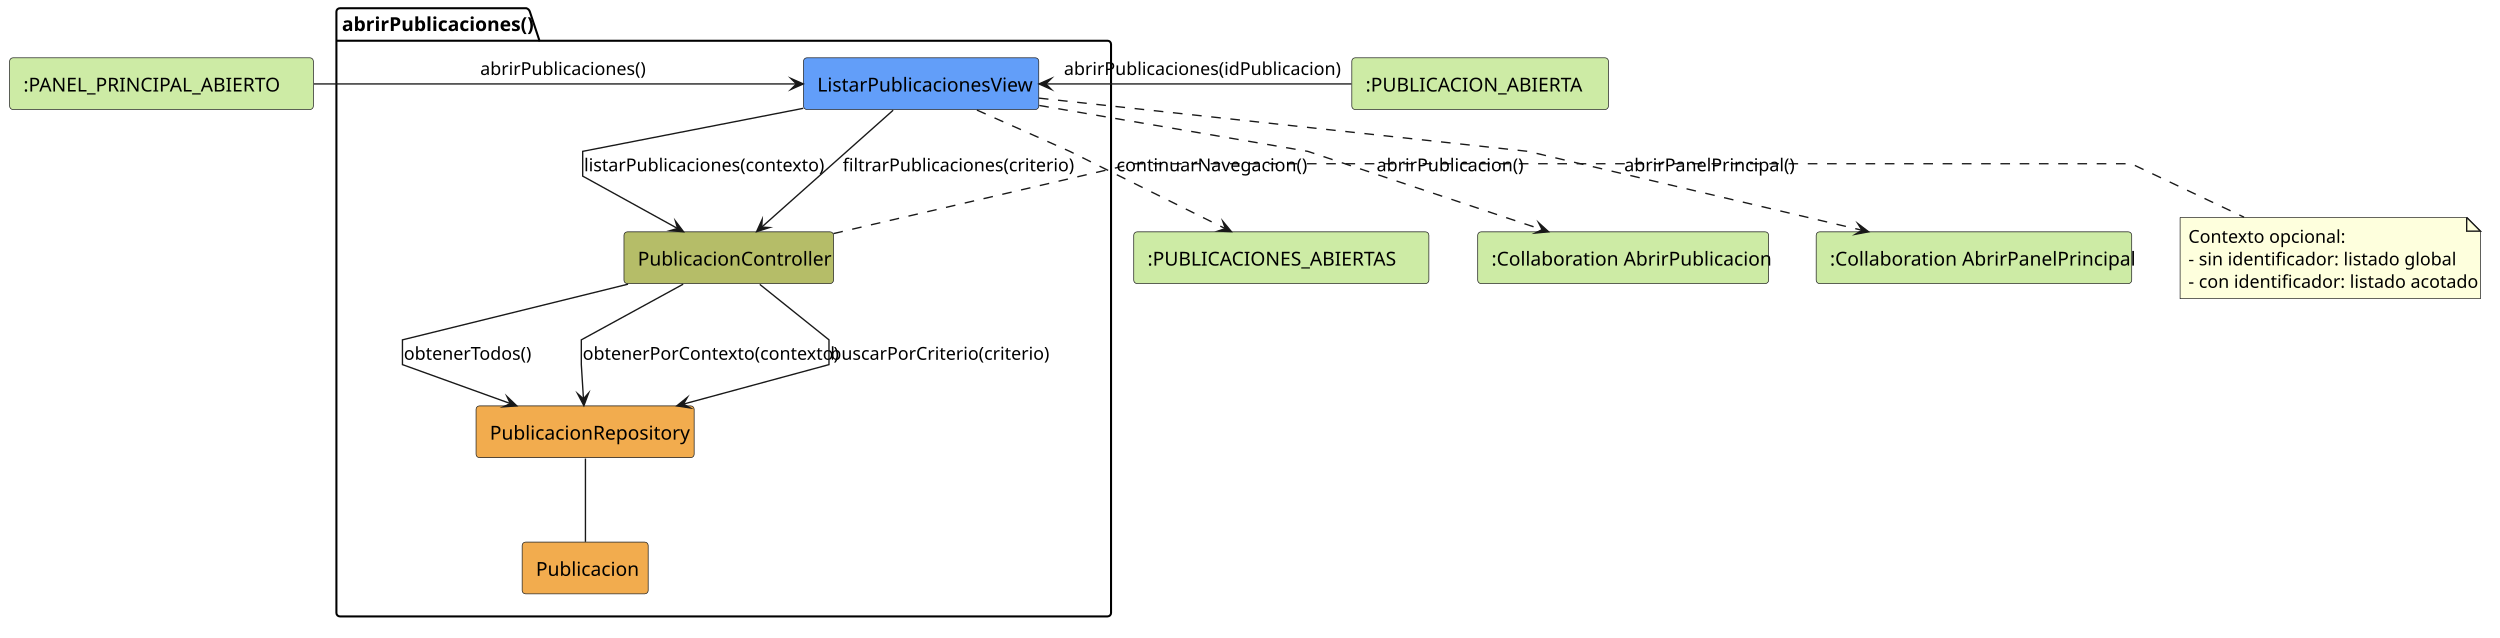
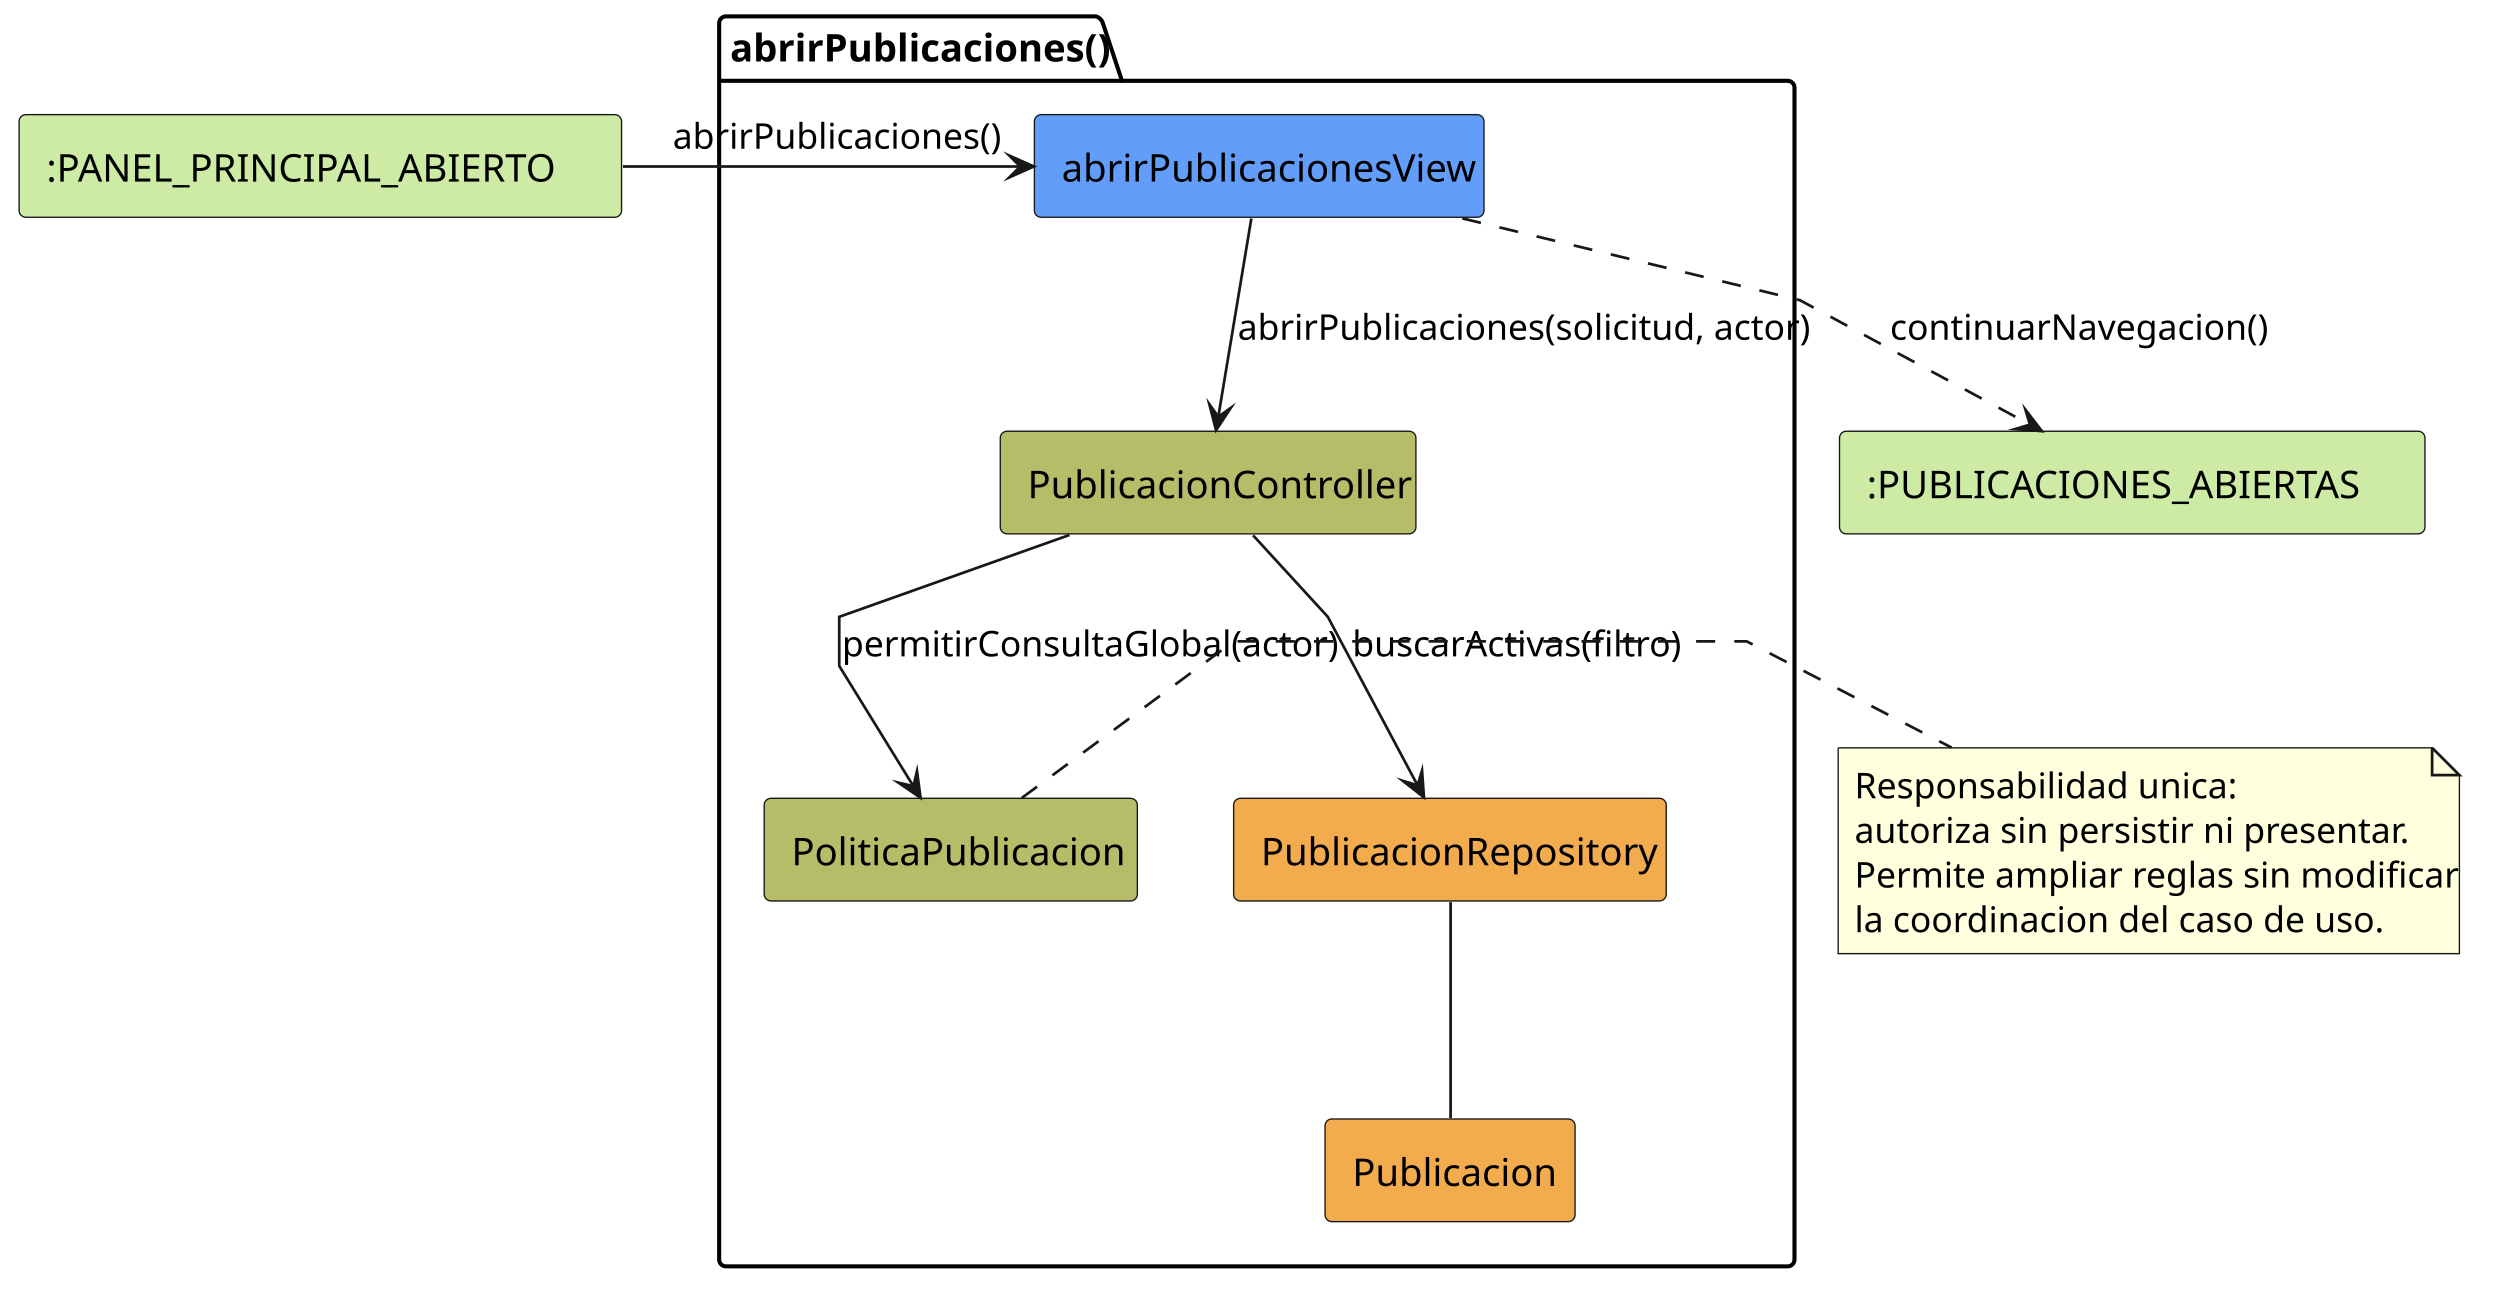
- <svg xmlns="http://www.w3.org/2000/svg" contentStyleType="text/css" data-diagram-type="DESCRIPTION" height="463px" preserveAspectRatio="none" style="width:1817px;height:463px;background:#FFFFFF;" version="1.1" viewBox="0 0 1817 463" width="1817px" zoomAndPan="magnify">
+ <svg xmlns="http://www.w3.org/2000/svg" contentStyleType="text/css" data-diagram-type="DESCRIPTION" height="479px" preserveAspectRatio="none" style="width:916px;height:479px;background:#FFFFFF;" version="1.1" viewBox="0 0 916 479" width="916px" zoomAndPan="magnify">
  <defs />
  <g>
-     <g class="cluster" data-qualified-name="abrirPublicaciones" data-source-line="5" id="ent0003">
-       <path d="M247,6 L382.593,6 A3.75,3.75 0 0 1 385.093,8.5 L392.093,29.609 L805,29.609 A2.5,2.5 0 0 1 807.5,32.109 L807.5,445.5 A2.5,2.5 0 0 1 805,448 L247,448 A2.5,2.5 0 0 1 244.5,445.5 L244.5,8.5 A2.5,2.5 0 0 1 247,6" fill="none" style="stroke:#000000;stroke-width:1.5;" />
-       <line style="stroke:#000000;stroke-width:1.5;" x1="244.5" x2="392.093" y1="29.609" y2="29.609" />
-       <text fill="#000000" font-family="sans-serif" font-size="14" font-weight="700" lengthAdjust="spacing" textLength="134.593" x="248.5" y="22.533">abrirPublicaciones()</text>
+     <g class="cluster" data-qualified-name="abrirPublicaciones" data-source-line="4" id="ent0002">
+       <path d="M266,6 L401.593,6 A3.75,3.75 0 0 1 404.093,8.5 L411.093,29.609 L655,29.609 A2.5,2.5 0 0 1 657.5,32.109 L657.5,461.5 A2.5,2.5 0 0 1 655,464 L266,464 A2.5,2.5 0 0 1 263.5,461.5 L263.5,8.5 A2.5,2.5 0 0 1 266,6" fill="none" style="stroke:#000000;stroke-width:1.5;" />
+       <line style="stroke:#000000;stroke-width:1.5;" x1="263.5" x2="411.093" y1="29.609" y2="29.609" />
+       <text fill="#000000" font-family="sans-serif" font-size="14" font-weight="700" lengthAdjust="spacing" textLength="134.593" x="267.5" y="22.533">abrirPublicaciones()</text>
    </g>
-     <g class="entity" data-qualified-name="abrirPublicaciones.ListarPublicacionesView" data-source-line="6" id="ent0004">
-       <rect fill="#629EF9" height="37.609" rx="2.5" ry="2.5" style="stroke:#181818;stroke-width:0.5;" width="170.965" x="584" y="42" />
-       <text fill="#000000" font-family="sans-serif" font-size="14" lengthAdjust="spacing" textLength="150.965" x="594" y="66.533">ListarPublicacionesView</text>
+     <g class="entity" data-qualified-name="abrirPublicaciones.View" data-source-line="5" id="ent0003">
+       <rect fill="#629EF9" height="37.609" rx="2.5" ry="2.5" style="stroke:#181818;stroke-width:0.5;" width="164.737" x="379" y="42" />
+       <text fill="#000000" font-family="sans-serif" font-size="14" lengthAdjust="spacing" textLength="144.737" x="389" y="66.533">abrirPublicacionesView</text>
    </g>
-     <g class="entity" data-qualified-name="abrirPublicaciones.PublicacionController" data-source-line="7" id="ent0005">
-       <rect fill="#B5BD68" height="37.609" rx="2.5" ry="2.5" style="stroke:#181818;stroke-width:0.5;" width="152.289" x="453.5" y="168.5" />
-       <text fill="#000000" font-family="sans-serif" font-size="14" lengthAdjust="spacing" textLength="132.289" x="463.5" y="193.033">PublicacionController</text>
+     <g class="entity" data-qualified-name="abrirPublicaciones.PublicacionController" data-source-line="6" id="ent0004">
+       <rect fill="#B5BD68" height="37.609" rx="2.5" ry="2.5" style="stroke:#181818;stroke-width:0.5;" width="152.289" x="366.5" y="158" />
+       <text fill="#000000" font-family="sans-serif" font-size="14" lengthAdjust="spacing" textLength="132.289" x="376.5" y="182.533">PublicacionController</text>
+     </g>
+     <g class="entity" data-qualified-name="abrirPublicaciones.PoliticaPublicacion" data-source-line="7" id="ent0005">
+       <rect fill="#B5BD68" height="37.609" rx="2.5" ry="2.5" style="stroke:#181818;stroke-width:0.5;" width="136.731" x="280" y="292.5" />
+       <text fill="#000000" font-family="sans-serif" font-size="14" lengthAdjust="spacing" textLength="116.731" x="290" y="317.033">PoliticaPublicacion</text>
    </g>
    <g class="entity" data-qualified-name="abrirPublicaciones.PublicacionRepository" data-source-line="8" id="ent0006">
-       <rect fill="#F2AC4E" height="37.609" rx="2.5" ry="2.5" style="stroke:#181818;stroke-width:0.5;" width="158.517" x="346" y="295" />
-       <text fill="#000000" font-family="sans-serif" font-size="14" lengthAdjust="spacing" textLength="138.517" x="356" y="319.533">PublicacionRepository</text>
+       <rect fill="#F2AC4E" height="37.609" rx="2.5" ry="2.5" style="stroke:#181818;stroke-width:0.5;" width="158.517" x="452" y="292.5" />
+       <text fill="#000000" font-family="sans-serif" font-size="14" lengthAdjust="spacing" textLength="138.517" x="462" y="317.033">PublicacionRepository</text>
    </g>
    <g class="entity" data-qualified-name="abrirPublicaciones.Publicacion" data-source-line="9" id="ent0007">
-       <rect fill="#F2AC4E" height="37.609" rx="2.5" ry="2.5" style="stroke:#181818;stroke-width:0.5;" width="91.6" x="379.5" y="394" />
-       <text fill="#000000" font-family="sans-serif" font-size="14" lengthAdjust="spacing" textLength="71.6" x="389.5" y="418.533">Publicacion</text>
+       <rect fill="#F2AC4E" height="37.609" rx="2.5" ry="2.5" style="stroke:#181818;stroke-width:0.5;" width="91.6" x="485.5" y="410" />
+       <text fill="#000000" font-family="sans-serif" font-size="14" lengthAdjust="spacing" textLength="71.6" x="495.5" y="434.533">Publicacion</text>
    </g>
-     <g class="entity" data-qualified-name="EstadoEntrada1" data-source-line="3" id="ent0001">
+     <g class="entity" data-qualified-name="EstadoEntrada" data-source-line="3" id="ent0001">
      <rect fill="#CDEBA5" height="37.609" rx="2.5" ry="2.5" style="stroke:#181818;stroke-width:0.5;" width="220.737" x="7" y="42" />
      <text fill="#000000" font-family="sans-serif" font-size="14" lengthAdjust="spacing" textLength="200.737" x="17" y="66.533">:PANEL_PRINCIPAL_ABIERTO</text>
    </g>
-     <g class="entity" data-qualified-name="EstadoEntrada2" data-source-line="4" id="ent0002">
-       <rect fill="#CDEBA5" height="37.609" rx="2.5" ry="2.5" style="stroke:#181818;stroke-width:0.5;" width="186.489" x="982.5" y="42" />
-       <text fill="#000000" font-family="sans-serif" font-size="14" lengthAdjust="spacing" textLength="166.489" x="992.5" y="66.533">:PUBLICACION_ABIERTA</text>
+     <g class="entity" data-qualified-name="EstadoSalida" data-source-line="12" id="ent0008">
+       <rect fill="#CDEBA5" height="37.609" rx="2.5" ry="2.5" style="stroke:#181818;stroke-width:0.5;" width="214.503" x="674" y="158" />
+       <text fill="#000000" font-family="sans-serif" font-size="14" lengthAdjust="spacing" textLength="194.503" x="684" y="182.533">:PUBLICACIONES_ABIERTAS</text>
    </g>
-     <g class="entity" data-qualified-name="EstadoSalida" data-source-line="12" id="ent0008">
-       <rect fill="#CDEBA5" height="37.609" rx="2.5" ry="2.5" style="stroke:#181818;stroke-width:0.5;" width="214.503" x="824" y="168.5" />
-       <text fill="#000000" font-family="sans-serif" font-size="14" lengthAdjust="spacing" textLength="194.503" x="834" y="193.033">:PUBLICACIONES_ABIERTAS</text>
+     <g class="entity" data-qualified-name="GMN15" data-source-line="24" id="ent0016">
+       <path d="M673.5,274 L673.5,349.406 L901.123,349.406 L901.123,284 L891.123,274 L673.5,274" fill="#FEFFDD" style="stroke:#181818;stroke-width:0.5;" />
+       <path d="M891.123,274 L891.123,284 L901.123,284 L891.123,274" fill="#FEFFDD" style="stroke:#181818;stroke-width:1;" />
+       <text fill="#000000" font-family="sans-serif" font-size="13" lengthAdjust="spacing" textLength="134.424" x="679.5" y="292.495">Responsabilidad unica:</text>
+       <text fill="#000000" font-family="sans-serif" font-size="13" lengthAdjust="spacing" textLength="191.471" x="679.5" y="308.847">autoriza sin persistir ni presentar.</text>
+       <text fill="#000000" font-family="sans-serif" font-size="13" lengthAdjust="spacing" textLength="206.623" x="679.5" y="325.198">Permite ampliar reglas sin modificar</text>
+       <text fill="#000000" font-family="sans-serif" font-size="13" lengthAdjust="spacing" textLength="185.732" x="679.5" y="341.55">la coordinacion del caso de uso.</text>
    </g>
-     <g class="entity" data-qualified-name="AbrirPublicacion" data-source-line="13" id="ent0009">
-       <rect fill="#CDEBA5" height="37.609" rx="2.5" ry="2.5" style="stroke:#181818;stroke-width:0.5;" width="211.434" x="1074" y="168.5" />
-       <text fill="#000000" font-family="sans-serif" font-size="14" lengthAdjust="spacing" textLength="191.434" x="1084" y="193.033">:Collaboration AbrirPublicacion</text>
+     <g class="link" data-entity-1="ent0001" data-entity-2="ent0003" data-link-type="dependency" data-source-line="14" id="lnk9">
+       <path d="M228.24,61 C277.14,61 328.65,61 373.8,61" fill="none" id="EstadoEntrada-to-View" style="stroke:#181818;stroke-width:1;" />
+       <polygon fill="#181818" points="378.8,61,369.8,57,373.8,61,369.8,65,378.8,61" style="stroke:#181818;stroke-width:1;stroke-linejoin:miter;stroke-miterlimit:10;" />
+       <text fill="#000000" font-family="sans-serif" font-size="13" lengthAdjust="spacing" textLength="114.88" x="246.5" y="54.495">abrirPublicaciones()</text>
    </g>
-     <g class="entity" data-qualified-name="AbrirPanelPrincipal" data-source-line="14" id="ent0010">
-       <rect fill="#CDEBA5" height="37.609" rx="2.5" ry="2.5" style="stroke:#181818;stroke-width:0.5;" width="229.33" x="1320" y="168.5" />
-       <text fill="#000000" font-family="sans-serif" font-size="14" lengthAdjust="spacing" textLength="209.33" x="1330" y="193.033">:Collaboration AbrirPanelPrincipal</text>
+     <g class="link" data-entity-1="ent0003" data-entity-2="ent0004" data-link-type="dependency" data-source-line="15" id="lnk10">
+       <path d="M458.49,80.06 C454.95,101.28 449.943,131.368 446.383,152.708" fill="none" id="View-to-PublicacionController" style="stroke:#181818;stroke-width:1;" />
+       <polygon fill="#181818" points="445.56,157.64,450.986,149.421,446.383,152.708,443.096,148.105,445.56,157.64" style="stroke:#181818;stroke-width:1;stroke-linejoin:miter;stroke-miterlimit:10;" />
+       <text fill="#000000" font-family="sans-serif" font-size="13" lengthAdjust="spacing" textLength="197.971" x="453.5" y="124.495">abrirPublicaciones(solicitud, actor)</text>
    </g>
-     <g class="entity" data-qualified-name="GMN19" data-source-line="26" id="ent0020">
-       <path d="M1584.5,158 L1584.5,217.055 L1802.785,217.055 L1802.785,168 L1792.785,158 L1584.5,158" fill="#FEFFDD" style="stroke:#181818;stroke-width:0.5;" />
-       <path d="M1792.785,158 L1792.785,168 L1802.785,168 L1792.785,158" fill="#FEFFDD" style="stroke:#181818;stroke-width:1;" />
-       <text fill="#000000" font-family="sans-serif" font-size="13" lengthAdjust="spacing" textLength="107.682" x="1590.5" y="176.495">Contexto opcional:</text>
-       <text fill="#000000" font-family="sans-serif" font-size="13" lengthAdjust="spacing" textLength="181.378" x="1590.5" y="192.847">- sin identificador: listado global</text>
-       <text fill="#000000" font-family="sans-serif" font-size="13" lengthAdjust="spacing" textLength="197.285" x="1590.5" y="209.198">- con identificador: listado acotado</text>
+     <g class="link" data-entity-1="ent0004" data-entity-2="ent0005" data-link-type="dependency" data-source-line="17" id="lnk11">
+       <path d="M391.85,196.01 C353.54,209.63 307.5,226 307.5,226 C307.5,226 307.5,244 307.5,244 C307.5,244 322.536,268.384 334.676,288.074" fill="none" id="PublicacionController-to-PoliticaPublicacion" style="stroke:#181818;stroke-width:1;" />
+       <polygon fill="#181818" points="337.3,292.33,335.981,282.57,334.676,288.074,329.172,286.768,337.3,292.33" style="stroke:#181818;stroke-width:1;stroke-linejoin:miter;stroke-miterlimit:10;" />
+       <text fill="#000000" font-family="sans-serif" font-size="13" lengthAdjust="spacing" textLength="169.781" x="308.5" y="240.495">permitirConsultaGlobal(actor)</text>
    </g>
-     <g class="link" data-entity-1="ent0001" data-entity-2="ent0004" data-link-type="dependency" data-source-line="16" id="lnk11">
-       <path d="M228.21,61 C333.01,61 483.16,61 578.83,61" fill="none" id="EstadoEntrada1-to-ListarPublicacionesView" style="stroke:#181818;stroke-width:1;" />
-       <polygon fill="#181818" points="583.83,61,574.83,57,578.83,61,574.83,65,583.83,61" style="stroke:#181818;stroke-width:1;stroke-linejoin:miter;stroke-miterlimit:10;" />
-       <text fill="#000000" font-family="sans-serif" font-size="13" lengthAdjust="spacing" textLength="114.88" x="349" y="54.495">abrirPublicaciones()</text>
+     <g class="link" data-entity-1="ent0004" data-entity-2="ent0006" data-link-type="dependency" data-source-line="18" id="lnk12">
+       <path d="M459.13,196.15 C471.59,209.74 486.5,226 486.5,226 C486.5,226 506.149,262.897 519.389,287.747" fill="none" id="PublicacionController-to-PublicacionRepository" style="stroke:#181818;stroke-width:1;" />
+       <polygon fill="#181818" points="521.74,292.16,521.038,282.336,519.389,287.747,513.978,286.098,521.74,292.16" style="stroke:#181818;stroke-width:1;stroke-linejoin:miter;stroke-miterlimit:10;" />
+       <text fill="#000000" font-family="sans-serif" font-size="13" lengthAdjust="spacing" textLength="114.137" x="495.5" y="240.495">buscarActivas(filtro)</text>
    </g>
-     <g class="link" data-entity-1="ent0002" data-entity-2="ent0004" data-link-type="dependency" data-source-line="17" id="lnk12">
-       <path d="M982.23,61 C913.82,61 826.64,61 760.11,61" fill="none" id="EstadoEntrada2-to-ListarPublicacionesView" style="stroke:#181818;stroke-width:1;" />
-       <polygon fill="#181818" points="755.11,61,764.11,65,760.11,61,764.11,57,755.11,61" style="stroke:#181818;stroke-width:1;stroke-linejoin:miter;stroke-miterlimit:10;" />
-       <text fill="#000000" font-family="sans-serif" font-size="13" lengthAdjust="spacing" textLength="191.483" x="773.25" y="54.495">abrirPublicaciones(idPublicacion)</text>
+     <g class="link" data-entity-1="ent0006" data-entity-2="ent0007" data-link-type="association" data-source-line="19" id="lnk13">
+       <path d="M531.5,330.55 C531.5,352.12 531.5,388.02 531.5,409.7" fill="none" id="PublicacionRepository-Publicacion" style="stroke:#181818;stroke-width:1;" />
    </g>
-     <g class="link" data-entity-1="ent0004" data-entity-2="ent0005" data-link-type="dependency" data-source-line="19" id="lnk13">
-       <path d="M583.81,78.72 C512.81,92.57 423.5,110 423.5,110 C423.5,110 423.5,128 423.5,128 C423.5,128 461.313,148.864 492.453,166.054" fill="none" id="ListarPublicacionesView-to-PublicacionController" style="stroke:#181818;stroke-width:1;" />
-       <polygon fill="#181818" points="496.83,168.47,490.884,160.619,492.453,166.054,487.018,167.622,496.83,168.47" style="stroke:#181818;stroke-width:1;stroke-linejoin:miter;stroke-miterlimit:10;" />
-       <text fill="#000000" font-family="sans-serif" font-size="13" lengthAdjust="spacing" textLength="165.464" x="424.5" y="124.495">listarPublicaciones(contexto)</text>
+     <g class="link" data-entity-1="ent0003" data-entity-2="ent0008" data-link-type="dependency" data-source-line="21" id="lnk14">
+       <path d="M535.79,80.01 C591.97,93.63 659.5,110 659.5,110 C659.5,110 707.643,136.04 743.763,155.59" fill="none" id="View-to-EstadoSalida" style="stroke:#181818;stroke-width:1;stroke-dasharray:7,7;" />
+       <polygon fill="#181818" points="748.16,157.97,742.149,150.168,743.763,155.59,738.341,157.204,748.16,157.97" style="stroke:#181818;stroke-width:1;stroke-linejoin:miter;stroke-miterlimit:10;" />
+       <text fill="#000000" font-family="sans-serif" font-size="13" lengthAdjust="spacing" textLength="130.793" x="692.5" y="124.495">continuarNavegacion()</text>
    </g>
-     <g class="link" data-entity-1="ent0004" data-entity-2="ent0005" data-link-type="dependency" data-source-line="20" id="lnk14">
-       <path d="M649.14,80.1 C622.6,103.71 580.177,141.438 553.617,165.048" fill="none" id="ListarPublicacionesView-to-PublicacionController-1" style="stroke:#181818;stroke-width:1;" />
-       <polygon fill="#181818" points="549.88,168.37,559.264,165.38,553.617,165.048,553.949,159.401,549.88,168.37" style="stroke:#181818;stroke-width:1;stroke-linejoin:miter;stroke-miterlimit:10;" />
-       <text fill="#000000" font-family="sans-serif" font-size="13" lengthAdjust="spacing" textLength="156.768" x="612.5" y="124.495">filtrarPublicaciones(criterio)</text>
-     </g>
-     <g class="link" data-entity-1="ent0005" data-entity-2="ent0006" data-link-type="dependency" data-source-line="21" id="lnk15">
-       <path d="M456.46,206.53 C386.82,223.72 292.5,247 292.5,247 C292.5,247 292.5,265 292.5,265 C292.5,265 333.157,279.673 370.897,293.293" fill="none" id="PublicacionController-to-PublicacionRepository" style="stroke:#181818;stroke-width:1;" />
-       <polygon fill="#181818" points="375.6,294.99,368.492,288.172,370.897,293.293,365.777,295.697,375.6,294.99" style="stroke:#181818;stroke-width:1;stroke-linejoin:miter;stroke-miterlimit:10;" />
-       <text fill="#000000" font-family="sans-serif" font-size="13" lengthAdjust="spacing" textLength="88.88" x="293.5" y="261.495">obtenerTodos()</text>
-     </g>
-     <g class="link" data-entity-1="ent0005" data-entity-2="ent0006" data-link-type="dependency" data-source-line="22" id="lnk16">
-       <path d="M496.52,206.53 C465.08,223.72 422.5,247 422.5,247 C422.5,247 422.5,265 422.5,265 C422.5,265 423.208,276.27 424.058,289.86" fill="none" id="PublicacionController-to-PublicacionRepository-1" style="stroke:#181818;stroke-width:1;" />
-       <polygon fill="#181818" points="424.37,294.85,427.8,285.618,424.058,289.86,419.816,286.117,424.37,294.85" style="stroke:#181818;stroke-width:1;stroke-linejoin:miter;stroke-miterlimit:10;" />
-       <text fill="#000000" font-family="sans-serif" font-size="13" lengthAdjust="spacing" textLength="174.154" x="423.5" y="261.495">obtenerPorContexto(contexto)</text>
-     </g>
-     <g class="link" data-entity-1="ent0005" data-entity-2="ent0006" data-link-type="dependency" data-source-line="23" id="lnk17">
-       <path d="M552.2,206.69 C573.63,223.86 602.5,247 602.5,247 C602.5,247 602.5,265 602.5,265 C602.5,265 546.966,280.062 496.736,293.682" fill="none" id="PublicacionController-to-PublicacionRepository-2" style="stroke:#181818;stroke-width:1;" />
-       <polygon fill="#181818" points="491.91,294.99,501.643,296.495,496.736,293.682,499.55,288.774,491.91,294.99" style="stroke:#181818;stroke-width:1;stroke-linejoin:miter;stroke-miterlimit:10;" />
-       <text fill="#000000" font-family="sans-serif" font-size="13" lengthAdjust="spacing" textLength="148.808" x="603.5" y="261.495">buscarPorCriterio(criterio)</text>
-     </g>
-     <g class="link" data-entity-1="ent0006" data-entity-2="ent0007" data-link-type="association" data-source-line="24" id="lnk18">
-       <path d="M425.5,333.24 C425.5,350.59 425.5,376.52 425.5,393.84" fill="none" id="PublicacionRepository-Publicacion" style="stroke:#181818;stroke-width:1;" />
-     </g>
-     <g class="link" data-entity-1="ent0005" data-entity-2="ent0020" data-link-type="association" data-source-line="26" id="lnk21">
-       <path d="M605.72,169.77 C692.98,149.47 824,119 824,119 C824,119 1549,119 1549,119 C1549,119 1591.91,139.34 1630.96,157.85" fill="none" id="PublicacionController-GMN19" style="stroke:#181818;stroke-width:1;stroke-dasharray:7,7;" />
-     </g>
-     <g class="link" data-entity-1="ent0004" data-entity-2="ent0008" data-link-type="dependency" data-source-line="30" id="lnk22">
-       <path d="M710.02,80.01 C740.67,93.63 777.5,110 777.5,110 C777.5,110 844.982,143.526 890.522,166.146" fill="none" id="ListarPublicacionesView-to-EstadoSalida" style="stroke:#181818;stroke-width:1;stroke-dasharray:7,7;" />
-       <polygon fill="#181818" points="895,168.37,888.719,160.784,890.522,166.146,885.16,167.949,895,168.37" style="stroke:#181818;stroke-width:1;stroke-linejoin:miter;stroke-miterlimit:10;" />
-       <text fill="#000000" font-family="sans-serif" font-size="13" lengthAdjust="spacing" textLength="130.793" x="811.5" y="124.495">continuarNavegacion()</text>
-     </g>
-     <g class="link" data-entity-1="ent0004" data-entity-2="ent0009" data-link-type="dependency" data-source-line="31" id="lnk23">
-       <path d="M755.34,76.66 C837.97,90.78 950.5,110 950.5,110 C950.5,110 1053.078,144.266 1120.778,166.886" fill="none" id="ListarPublicacionesView-to-AbrirPublicacion" style="stroke:#181818;stroke-width:1;stroke-dasharray:7,7;" />
-       <polygon fill="#181818" points="1125.52,168.47,1118.252,161.824,1120.778,166.886,1115.716,169.412,1125.52,168.47" style="stroke:#181818;stroke-width:1;stroke-linejoin:miter;stroke-miterlimit:10;" />
-       <text fill="#000000" font-family="sans-serif" font-size="13" lengthAdjust="spacing" textLength="101.15" x="1000.5" y="124.495">abrirPublicacion()</text>
-     </g>
-     <g class="link" data-entity-1="ent0004" data-entity-2="ent0010" data-link-type="dependency" data-source-line="32" id="lnk24">
-       <path d="M755.05,71.31 C883.3,85.27 1110.5,110 1110.5,110 C1110.5,110 1257.474,144.701 1353.264,167.321" fill="none" id="ListarPublicacionesView-to-AbrirPanelPrincipal" style="stroke:#181818;stroke-width:1;stroke-dasharray:7,7;" />
-       <polygon fill="#181818" points="1358.13,168.47,1350.29,162.509,1353.264,167.321,1348.452,170.294,1358.13,168.47" style="stroke:#181818;stroke-width:1;stroke-linejoin:miter;stroke-miterlimit:10;" />
-       <text fill="#000000" font-family="sans-serif" font-size="13" lengthAdjust="spacing" textLength="117.768" x="1180.5" y="124.495">abrirPanelPrincipal()</text>
+     <g class="link" data-entity-1="ent0005" data-entity-2="ent0016" data-link-type="association" data-source-line="24" id="lnk17">
+       <path d="M374.35,292.39 C405.01,269.73 452,235 452,235 C452,235 640,235 640,235 C640,235 677.74,254.58 715.05,273.92" fill="none" id="PoliticaPublicacion-GMN15" style="stroke:#181818;stroke-width:1;stroke-dasharray:7,7;" />
    </g>
  </g>
</svg>
